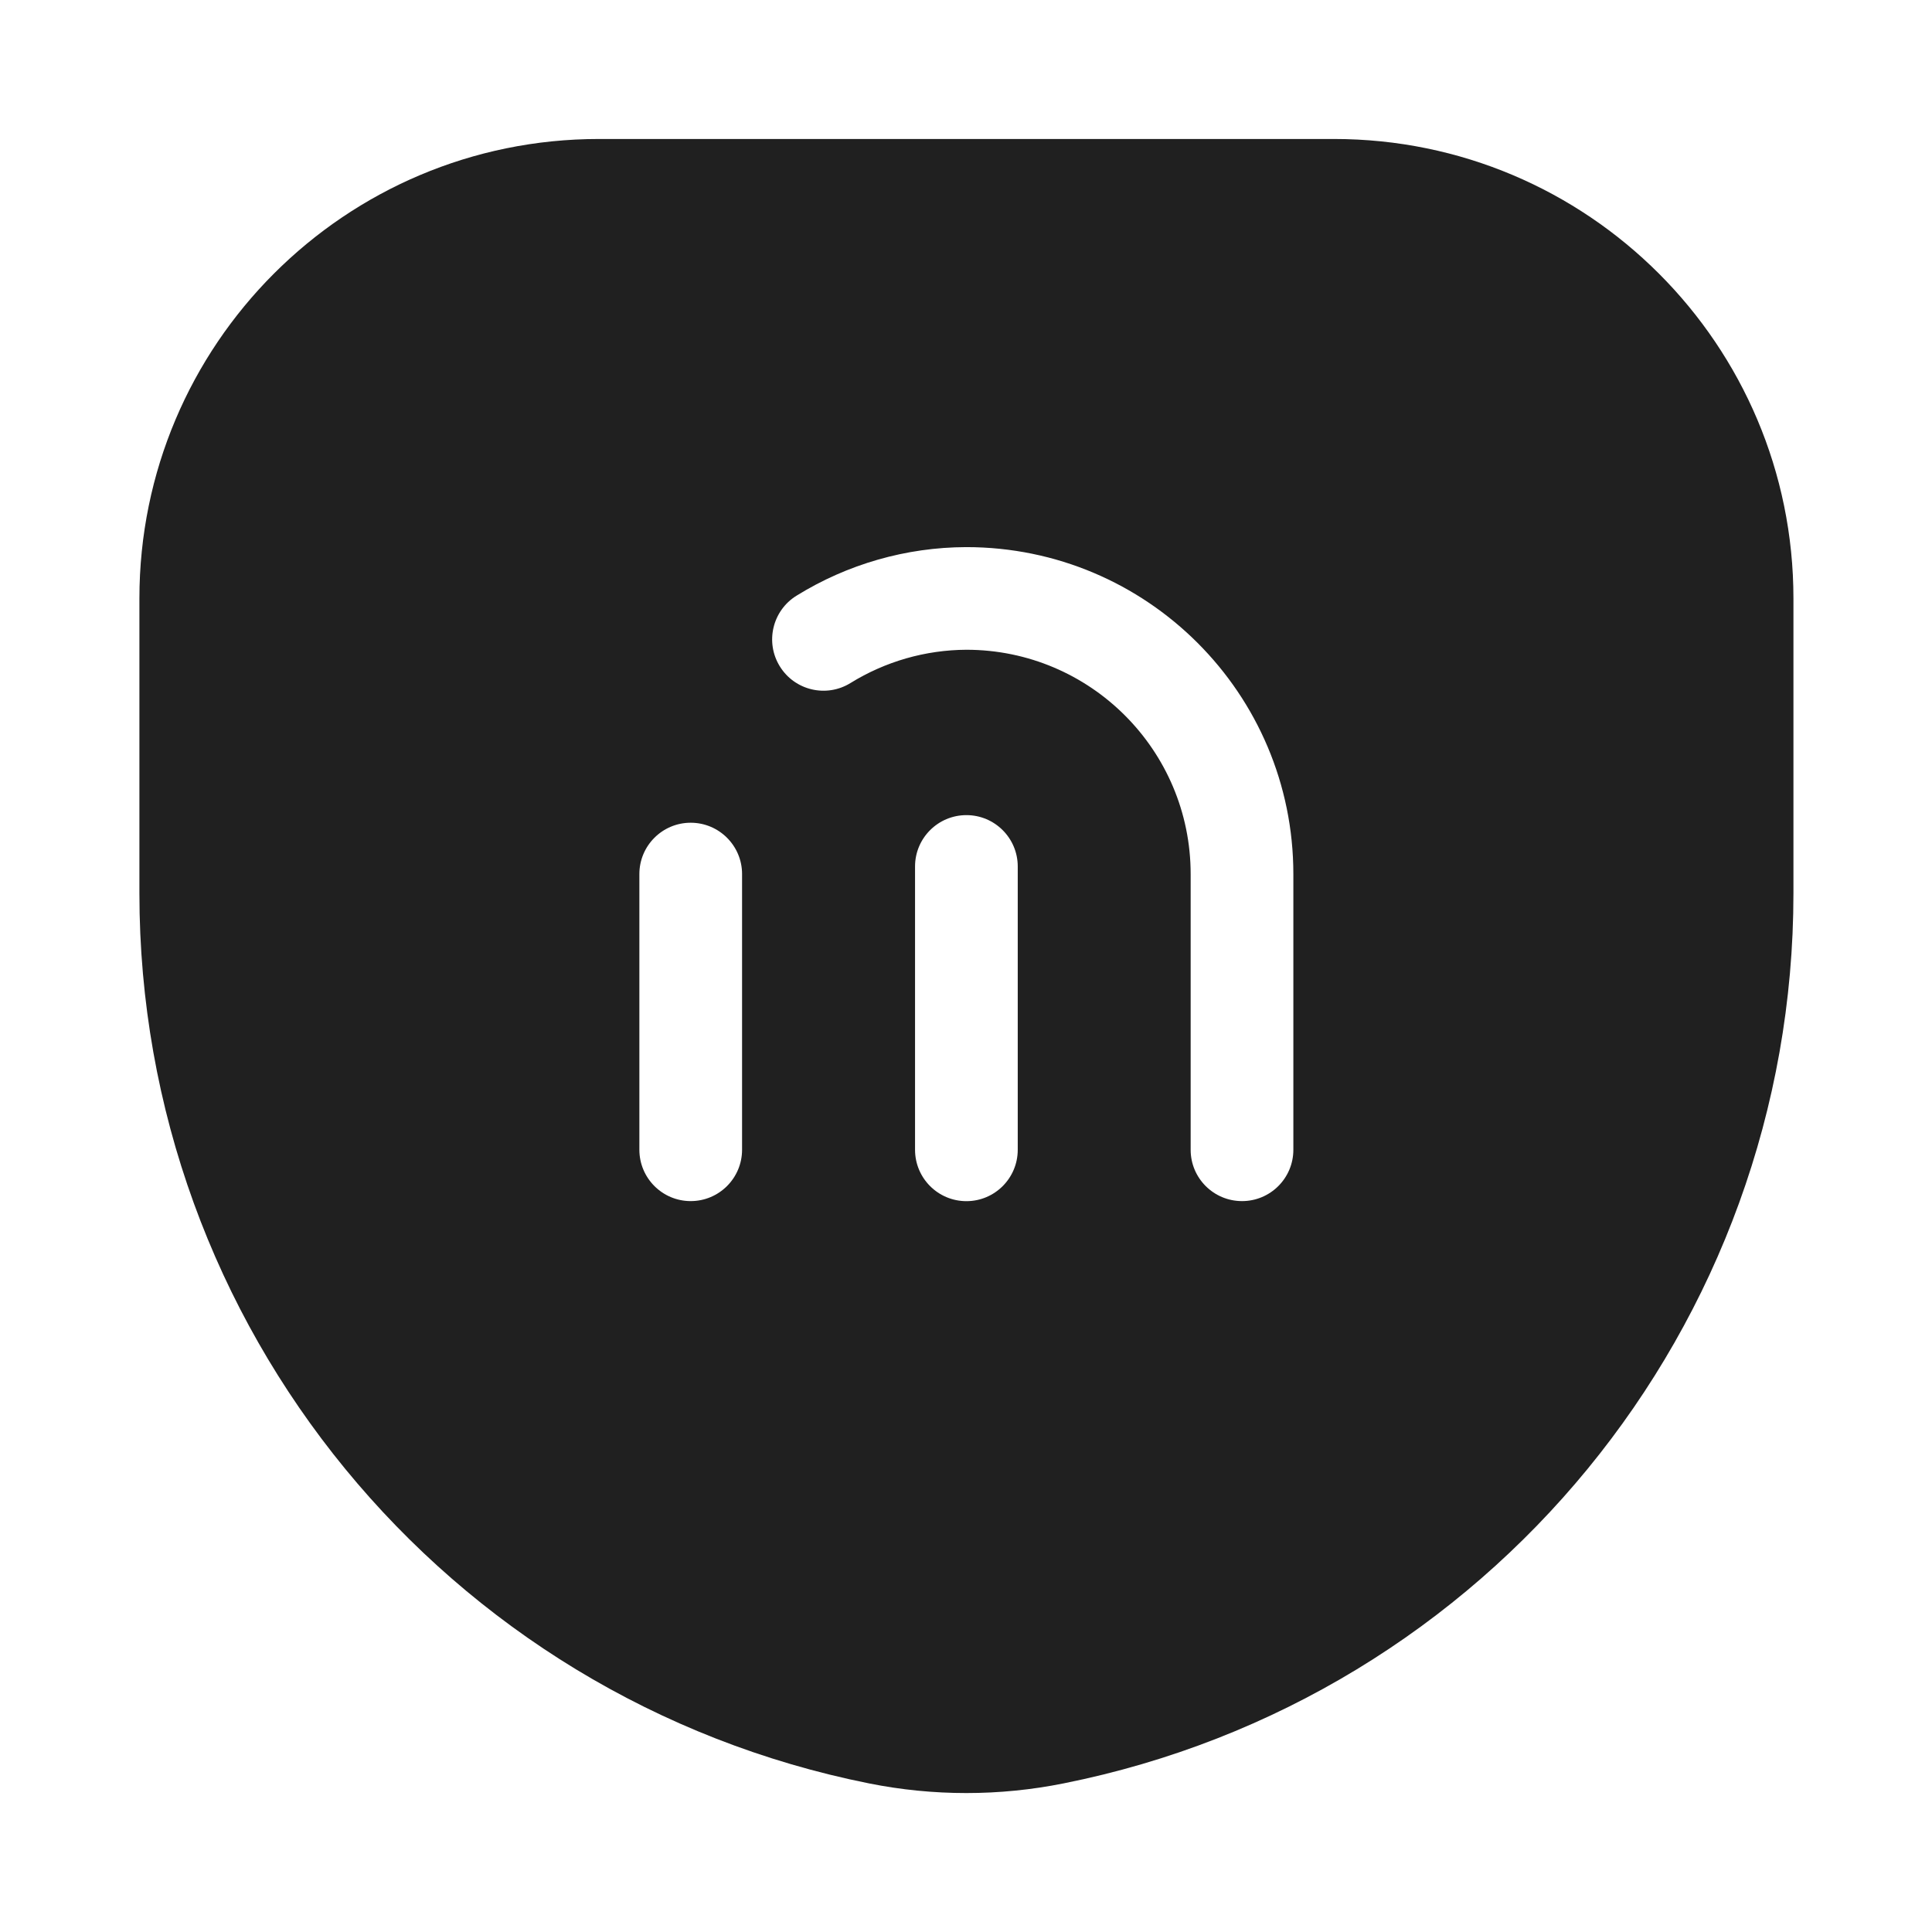
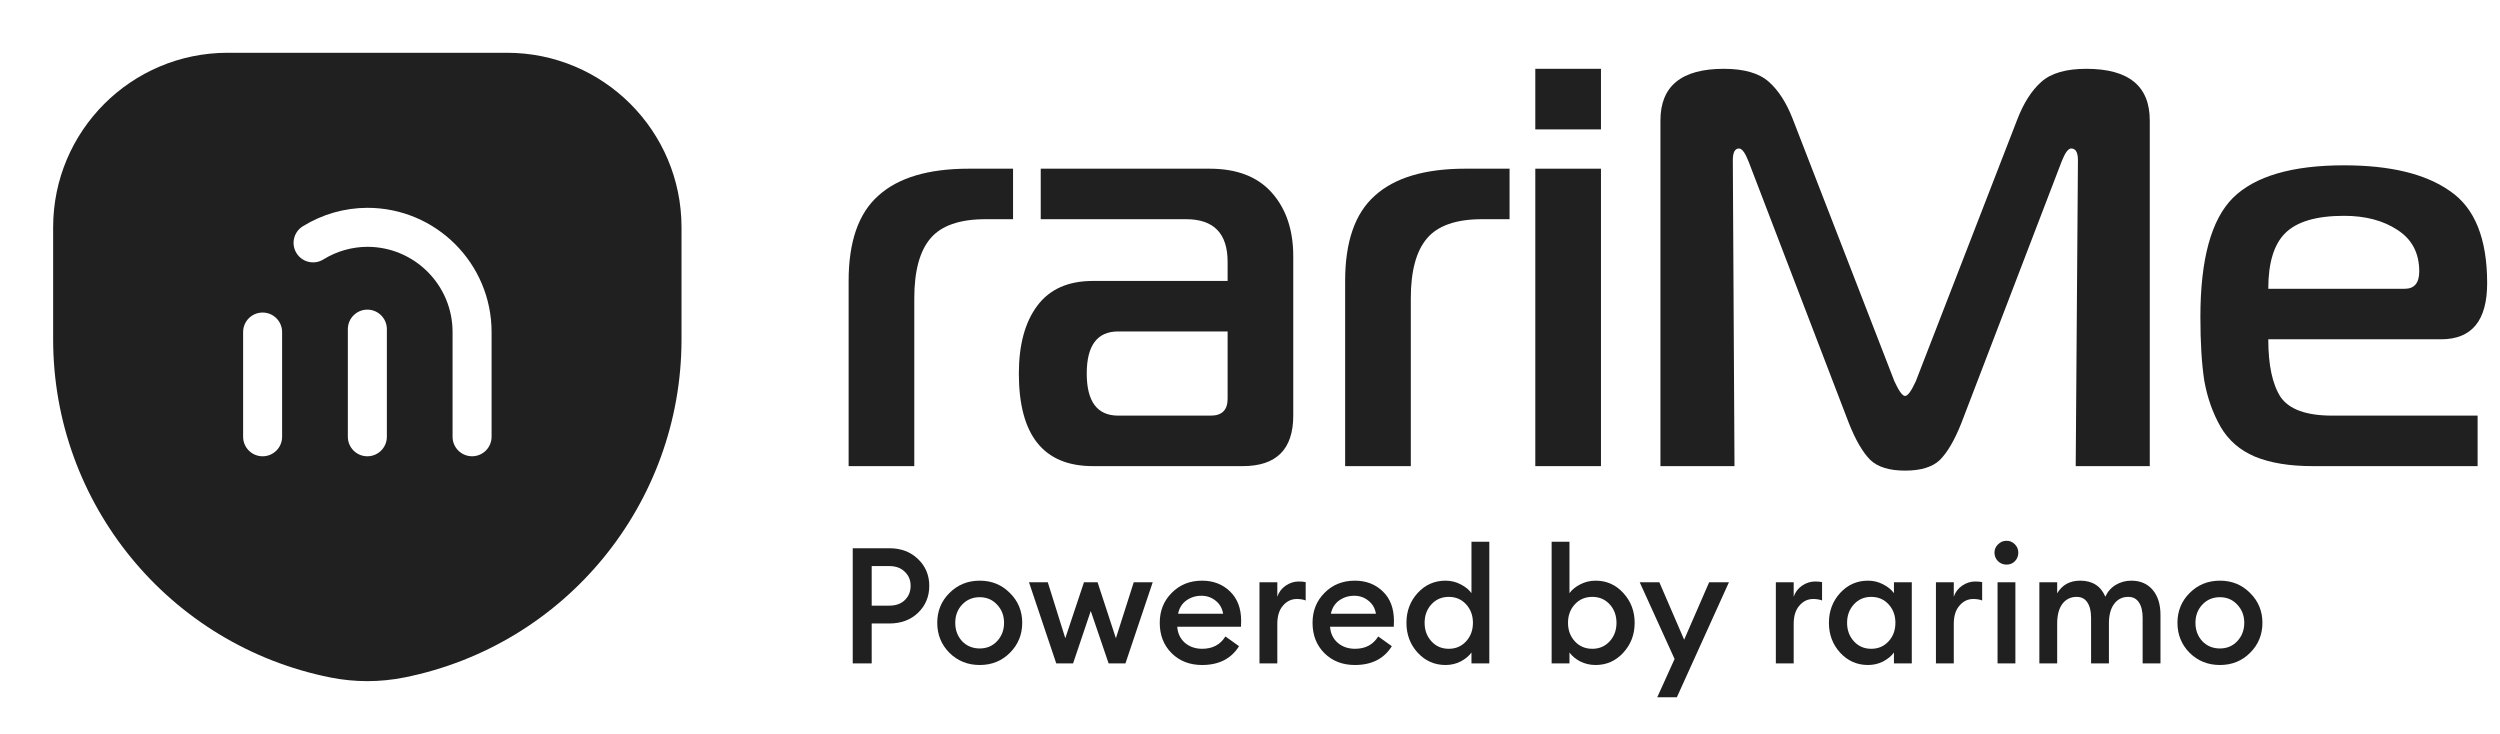
- <svg xmlns="http://www.w3.org/2000/svg" width="32" height="32" viewBox="0 0 32 32" fill="none">
-   <path fill-rule="evenodd" clip-rule="evenodd" d="M2.309 14.796C2.309 21.963 7.367 28.133 14.395 29.539C15.459 29.752 16.555 29.752 17.619 29.538H17.619C24.647 28.133 29.705 21.962 29.705 14.796V9.912C29.705 5.709 26.298 2.302 22.095 2.302H9.919C5.716 2.302 2.309 5.709 2.309 9.912V14.796ZM16.002 9.062L16.005 9.062C18.997 9.062 21.422 11.487 21.422 14.478V19.044C21.422 19.514 21.041 19.894 20.572 19.894C20.102 19.894 19.721 19.514 19.721 19.044V14.478C19.721 12.426 18.058 10.763 16.007 10.762C15.329 10.765 14.664 10.956 14.087 11.313C13.688 11.56 13.164 11.437 12.917 11.038C12.669 10.639 12.793 10.114 13.192 9.867C14.036 9.344 15.009 9.065 16.002 9.062ZM16.857 14.351C16.857 13.882 16.476 13.501 16.007 13.501C15.537 13.501 15.156 13.882 15.156 14.351V19.044C15.156 19.514 15.537 19.895 16.007 19.895C16.476 19.895 16.857 19.514 16.857 19.044V14.351ZM12.291 14.477C12.291 14.008 11.91 13.627 11.44 13.627C10.971 13.627 10.59 14.008 10.59 14.477V19.043C10.59 19.513 10.971 19.894 11.44 19.894C11.91 19.894 12.291 19.513 12.291 19.043V14.477Z" fill="#202020" />
+ <svg xmlns="http://www.w3.org/2000/svg" width="109" height="32" viewBox="0 0 109 32" fill="none">
+   <path fill-rule="evenodd" clip-rule="evenodd" d="M2.317 14.795C2.317 21.962 7.376 28.132 14.404 29.538C15.468 29.751 16.564 29.751 17.628 29.538H17.628C24.655 28.132 29.714 21.962 29.714 14.795V9.911C29.714 5.708 26.307 2.301 22.104 2.301H9.928C5.725 2.301 2.317 5.708 2.317 9.911V14.795ZM12.3 14.477C12.3 14.008 11.92 13.627 11.45 13.627C10.98 13.627 10.6 14.008 10.6 14.477V19.043C10.6 19.513 10.98 19.894 11.45 19.894C11.92 19.894 12.3 19.513 12.3 19.043V14.477ZM16.016 13.5C16.486 13.5 16.867 13.881 16.867 14.35V19.043C16.867 19.513 16.486 19.894 16.016 19.894C15.547 19.894 15.166 19.513 15.166 19.043V14.35C15.166 13.881 15.547 13.5 16.016 13.5ZM16.016 9.061L16.013 9.061C15.02 9.064 14.047 9.343 13.203 9.866C12.803 10.113 12.68 10.638 12.927 11.037C13.175 11.436 13.699 11.559 14.098 11.312C14.675 10.955 15.339 10.764 16.018 10.761C18.069 10.762 19.732 12.425 19.732 14.477V19.043C19.732 19.513 20.113 19.893 20.582 19.893C21.052 19.893 21.433 19.513 21.433 19.043V14.477C21.433 11.486 19.008 9.061 16.016 9.061Z" fill="#202020" />
+   <path d="M37 20.323V12.249C37 10.536 37.432 9.296 38.297 8.53C39.161 7.747 40.474 7.355 42.236 7.355H44.169V9.557H42.97C41.844 9.557 41.045 9.835 40.572 10.389C40.099 10.944 39.863 11.816 39.863 13.007V20.323H37Z" fill="#202020" />
+   <path d="M45.376 7.355H52.741C53.931 7.355 54.837 7.706 55.456 8.407C56.076 9.109 56.386 10.03 56.386 11.172V18.121C56.386 19.589 55.652 20.323 54.184 20.323H47.651C45.498 20.323 44.422 18.977 44.422 16.286C44.422 15.03 44.691 14.043 45.229 13.325C45.767 12.607 46.575 12.249 47.651 12.249H53.524V11.417C53.524 10.177 52.92 9.557 51.713 9.557H45.376V7.355ZM53.524 14.451H48.752C47.839 14.451 47.382 15.062 47.382 16.286C47.382 17.509 47.839 18.121 48.752 18.121H52.79C53.279 18.121 53.524 17.876 53.524 17.387V14.451Z" fill="#202020" />
+   <path d="M58.648 20.323V12.249C58.648 10.536 59.08 9.296 59.945 8.53C60.809 7.747 62.122 7.355 63.884 7.355H65.817V9.557H64.618C63.492 9.557 62.693 9.835 62.22 10.389C61.747 10.944 61.511 11.816 61.511 13.007V20.323H58.648Z" fill="#202020" />
+   <path d="M66.939 20.323V7.355H69.802V20.323H66.939ZM69.802 5.642H66.939V3H69.802V5.642Z" fill="#202020" />
+   <path d="M89.889 7.037L85.509 18.463C85.216 19.197 84.906 19.727 84.579 20.054C84.253 20.364 83.748 20.519 83.062 20.519C82.377 20.519 81.872 20.364 81.546 20.054C81.219 19.727 80.909 19.197 80.616 18.463L76.236 7.037C76.089 6.662 75.951 6.474 75.82 6.474C75.641 6.474 75.551 6.646 75.551 6.988L75.624 20.323H72.395V5.251C72.395 3.75 73.316 3 75.159 3C76.04 3 76.693 3.188 77.117 3.563C77.541 3.938 77.892 4.484 78.169 5.202L82.598 16.628C82.793 17.052 82.948 17.264 83.062 17.264C83.177 17.264 83.332 17.052 83.527 16.628L87.956 5.202C88.233 4.484 88.584 3.938 89.008 3.563C89.432 3.188 90.085 3 90.965 3C92.809 3 93.73 3.75 93.73 5.251V20.323H90.501L90.598 6.988C90.598 6.646 90.501 6.474 90.305 6.474C90.174 6.474 90.036 6.662 89.889 7.037Z" fill="#202020" />
+   <path d="M108.024 20.323H100.83C99.819 20.323 98.979 20.184 98.31 19.907C97.658 19.63 97.16 19.197 96.818 18.61C96.475 18.007 96.239 17.338 96.108 16.604C95.994 15.87 95.937 14.94 95.937 13.815C95.937 11.303 96.41 9.574 97.356 8.627C98.318 7.681 99.933 7.208 102.2 7.208C104.223 7.208 105.765 7.584 106.825 8.334C107.901 9.068 108.44 10.405 108.44 12.347C108.44 13.978 107.771 14.793 106.433 14.793H98.897C98.897 15.919 99.077 16.759 99.436 17.313C99.811 17.852 100.561 18.121 101.687 18.121H108.024V20.323ZM98.897 12.591H104.843C105.267 12.591 105.479 12.338 105.479 11.833C105.479 11.033 105.161 10.43 104.525 10.022C103.905 9.614 103.13 9.41 102.2 9.41C100.993 9.41 100.137 9.663 99.631 10.169C99.142 10.658 98.897 11.466 98.897 12.591Z" fill="#202020" />
+   <path d="M40.028 24.377C40.353 24.688 40.516 25.077 40.516 25.544C40.516 26.01 40.353 26.401 40.028 26.717C39.703 27.028 39.285 27.184 38.776 27.184H38.006V28.923H37.179V23.903H38.776C39.285 23.903 39.703 24.061 40.028 24.377ZM39.448 26.166C39.618 26.001 39.703 25.793 39.703 25.544C39.703 25.294 39.618 25.089 39.448 24.928C39.283 24.764 39.057 24.681 38.769 24.681H38.006V26.406H38.769C39.057 26.406 39.283 26.326 39.448 26.166Z" fill="#202020" />
+   <path d="M44.032 28.463C43.678 28.817 43.24 28.994 42.717 28.994C42.193 28.994 41.753 28.817 41.395 28.463C41.041 28.105 40.864 27.669 40.864 27.155C40.864 26.642 41.041 26.208 41.395 25.855C41.753 25.496 42.193 25.317 42.717 25.317C43.24 25.317 43.678 25.496 44.032 25.855C44.39 26.208 44.569 26.642 44.569 27.155C44.569 27.669 44.39 28.105 44.032 28.463ZM42.717 28.273C43.023 28.273 43.275 28.166 43.473 27.954C43.676 27.738 43.777 27.471 43.777 27.155C43.777 26.84 43.676 26.576 43.473 26.364C43.275 26.147 43.023 26.038 42.717 26.038C42.406 26.038 42.149 26.147 41.946 26.364C41.748 26.576 41.649 26.84 41.649 27.155C41.649 27.471 41.748 27.738 41.946 27.954C42.149 28.166 42.406 28.273 42.717 28.273Z" fill="#202020" />
+   <path d="M48.335 28.923L47.557 26.639L46.787 28.923H46.052L44.864 25.388H45.684L46.447 27.827L47.261 25.388H47.854L48.653 27.827L49.431 25.388H50.258L49.07 28.923H48.335Z" fill="#202020" />
+   <path d="M52.41 28.994C51.873 28.994 51.429 28.822 51.081 28.477C50.737 28.133 50.565 27.693 50.565 27.155C50.565 26.632 50.739 26.196 51.088 25.848C51.437 25.494 51.877 25.317 52.41 25.317C52.9 25.317 53.305 25.473 53.626 25.784C53.951 26.095 54.114 26.524 54.114 27.071C54.114 27.165 54.111 27.25 54.107 27.325H51.328C51.347 27.613 51.458 27.846 51.66 28.025C51.863 28.199 52.115 28.287 52.417 28.287C52.869 28.287 53.206 28.108 53.428 27.749L54.022 28.174C53.682 28.72 53.145 28.994 52.41 28.994ZM51.364 26.759H53.329C53.286 26.514 53.176 26.324 52.997 26.187C52.822 26.046 52.617 25.975 52.382 25.975C52.136 25.975 51.917 26.043 51.724 26.18C51.536 26.317 51.415 26.51 51.364 26.759Z" fill="#202020" />
+   <path d="M54.913 28.923V25.388H55.691V26.017C55.757 25.819 55.877 25.659 56.051 25.537C56.23 25.414 56.421 25.353 56.624 25.353C56.747 25.353 56.848 25.362 56.928 25.381V26.18C56.815 26.137 56.685 26.116 56.539 26.116C56.303 26.116 56.103 26.213 55.938 26.406C55.773 26.595 55.691 26.858 55.691 27.198V28.923H54.913Z" fill="#202020" />
+   <path d="M59.072 28.994C58.535 28.994 58.092 28.822 57.743 28.477C57.399 28.133 57.227 27.693 57.227 27.155C57.227 26.632 57.401 26.196 57.75 25.848C58.099 25.494 58.54 25.317 59.072 25.317C59.562 25.317 59.968 25.473 60.288 25.784C60.614 26.095 60.776 26.524 60.776 27.071C60.776 27.165 60.774 27.25 60.769 27.325H57.991C58.01 27.613 58.12 27.846 58.323 28.025C58.526 28.199 58.778 28.287 59.079 28.287C59.532 28.287 59.869 28.108 60.09 27.749L60.684 28.174C60.345 28.72 59.808 28.994 59.072 28.994ZM58.026 26.759H59.991C59.949 26.514 59.838 26.324 59.659 26.187C59.485 26.046 59.28 25.975 59.044 25.975C58.799 25.975 58.58 26.043 58.387 26.18C58.198 26.317 58.078 26.51 58.026 26.759Z" fill="#202020" />
+   <path d="M63.025 28.994C62.544 28.994 62.139 28.814 61.809 28.456C61.484 28.098 61.321 27.665 61.321 27.155C61.321 26.646 61.484 26.213 61.809 25.855C62.139 25.496 62.544 25.317 63.025 25.317C63.265 25.317 63.487 25.372 63.689 25.48C63.892 25.584 64.048 25.711 64.156 25.862V23.62H64.934V28.923H64.156V28.449C64.048 28.6 63.892 28.73 63.689 28.838C63.487 28.942 63.265 28.994 63.025 28.994ZM62.41 27.961C62.608 28.178 62.86 28.287 63.166 28.287C63.473 28.287 63.725 28.178 63.923 27.961C64.121 27.745 64.22 27.476 64.22 27.155C64.22 26.835 64.121 26.566 63.923 26.349C63.725 26.133 63.473 26.024 63.166 26.024C62.86 26.024 62.608 26.133 62.41 26.349C62.212 26.566 62.113 26.835 62.113 27.155C62.113 27.476 62.212 27.745 62.41 27.961Z" fill="#202020" />
+   <path d="M69.567 28.994C69.327 28.994 69.103 28.942 68.895 28.838C68.693 28.73 68.537 28.6 68.429 28.449V28.923H67.651V23.62H68.429V25.862C68.537 25.711 68.693 25.584 68.895 25.48C69.103 25.372 69.327 25.317 69.567 25.317C70.048 25.317 70.451 25.496 70.776 25.855C71.106 26.213 71.271 26.646 71.271 27.155C71.271 27.665 71.106 28.098 70.776 28.456C70.451 28.814 70.048 28.994 69.567 28.994ZM69.426 28.287C69.732 28.287 69.984 28.178 70.182 27.961C70.38 27.745 70.479 27.476 70.479 27.155C70.479 26.835 70.38 26.566 70.182 26.349C69.984 26.133 69.732 26.024 69.426 26.024C69.115 26.024 68.86 26.133 68.662 26.349C68.464 26.566 68.365 26.835 68.365 27.155C68.365 27.476 68.464 27.745 68.662 27.961C68.86 28.178 69.115 28.287 69.426 28.287Z" fill="#202020" />
+   <path d="M73.111 30.401H72.256L73.012 28.732L71.492 25.388H72.348L73.429 27.891L74.518 25.388H75.381L73.111 30.401Z" fill="#202020" />
+   <path d="M77.427 28.923V25.388H78.205V26.017C78.271 25.819 78.391 25.659 78.566 25.537C78.745 25.414 78.936 25.353 79.138 25.353C79.261 25.353 79.362 25.362 79.442 25.381V26.18C79.329 26.137 79.2 26.116 79.053 26.116C78.818 26.116 78.617 26.213 78.453 26.406C78.287 26.595 78.205 26.858 78.205 27.198V28.923H77.427Z" fill="#202020" />
+   <path d="M81.445 28.994C80.964 28.994 80.559 28.814 80.229 28.456C79.904 28.098 79.741 27.665 79.741 27.155C79.741 26.646 79.904 26.213 80.229 25.855C80.559 25.496 80.964 25.317 81.445 25.317C81.685 25.317 81.907 25.372 82.109 25.48C82.312 25.584 82.468 25.711 82.576 25.862V25.388H83.354V28.923H82.576V28.449C82.468 28.6 82.312 28.73 82.109 28.838C81.907 28.942 81.685 28.994 81.445 28.994ZM80.83 27.961C81.028 28.178 81.28 28.287 81.586 28.287C81.893 28.287 82.145 28.178 82.343 27.961C82.541 27.745 82.64 27.476 82.64 27.155C82.64 26.835 82.541 26.566 82.343 26.349C82.145 26.133 81.893 26.024 81.586 26.024C81.28 26.024 81.028 26.133 80.83 26.349C80.632 26.566 80.533 26.835 80.533 27.155C80.533 27.476 80.632 27.745 80.83 27.961Z" fill="#202020" />
+   <path d="M84.407 28.923V25.388H85.185V26.017C85.251 25.819 85.371 25.659 85.546 25.537C85.725 25.414 85.916 25.353 86.118 25.353C86.241 25.353 86.342 25.362 86.422 25.381V26.18C86.309 26.137 86.18 26.116 86.033 26.116C85.798 26.116 85.597 26.213 85.433 26.406C85.267 26.595 85.185 26.858 85.185 27.198V28.923H84.407Z" fill="#202020" />
+   <path d="M87.482 24.617C87.341 24.617 87.218 24.568 87.114 24.469C87.011 24.365 86.959 24.24 86.959 24.094C86.959 23.953 87.011 23.833 87.114 23.734C87.218 23.63 87.341 23.578 87.482 23.578C87.628 23.578 87.751 23.63 87.85 23.734C87.948 23.833 87.998 23.953 87.998 24.094C87.998 24.24 87.948 24.365 87.85 24.469C87.751 24.568 87.628 24.617 87.482 24.617ZM87.093 28.923V25.388H87.871V28.923H87.093Z" fill="#202020" />
+   <path d="M93.419 28.923V26.936C93.419 26.649 93.365 26.425 93.257 26.265C93.153 26.104 92.997 26.024 92.79 26.024C92.54 26.024 92.34 26.121 92.189 26.314C92.038 26.507 91.958 26.778 91.949 27.127V28.923H91.171V26.936C91.171 26.649 91.117 26.425 91.008 26.265C90.905 26.104 90.749 26.024 90.542 26.024C90.283 26.024 90.075 26.126 89.92 26.328C89.769 26.531 89.693 26.816 89.693 27.184V28.923H88.916V25.388H89.693V25.869C89.91 25.501 90.245 25.317 90.697 25.317C91.23 25.317 91.595 25.551 91.793 26.017C91.892 25.796 92.043 25.624 92.246 25.501C92.453 25.379 92.679 25.317 92.924 25.317C93.32 25.317 93.631 25.452 93.858 25.72C94.084 25.989 94.197 26.352 94.197 26.809V28.923H93.419Z" fill="#202020" />
+   <path d="M98.104 28.463C97.751 28.817 97.312 28.994 96.789 28.994C96.266 28.994 95.826 28.817 95.467 28.463C95.114 28.105 94.937 27.669 94.937 27.155C94.937 26.642 95.114 26.208 95.467 25.855C95.826 25.496 96.266 25.317 96.789 25.317C97.312 25.317 97.751 25.496 98.104 25.855C98.463 26.208 98.642 26.642 98.642 27.155C98.642 27.669 98.463 28.105 98.104 28.463ZM96.789 28.273C97.096 28.273 97.348 28.166 97.546 27.954C97.748 27.738 97.85 27.471 97.85 27.155C97.85 26.84 97.748 26.576 97.546 26.364C97.348 26.147 97.096 26.038 96.789 26.038C96.478 26.038 96.221 26.147 96.019 26.364C95.821 26.576 95.722 26.84 95.722 27.155C95.722 27.471 95.821 27.738 96.019 27.954C96.221 28.166 96.478 28.273 96.789 28.273Z" fill="#202020" />
</svg>
